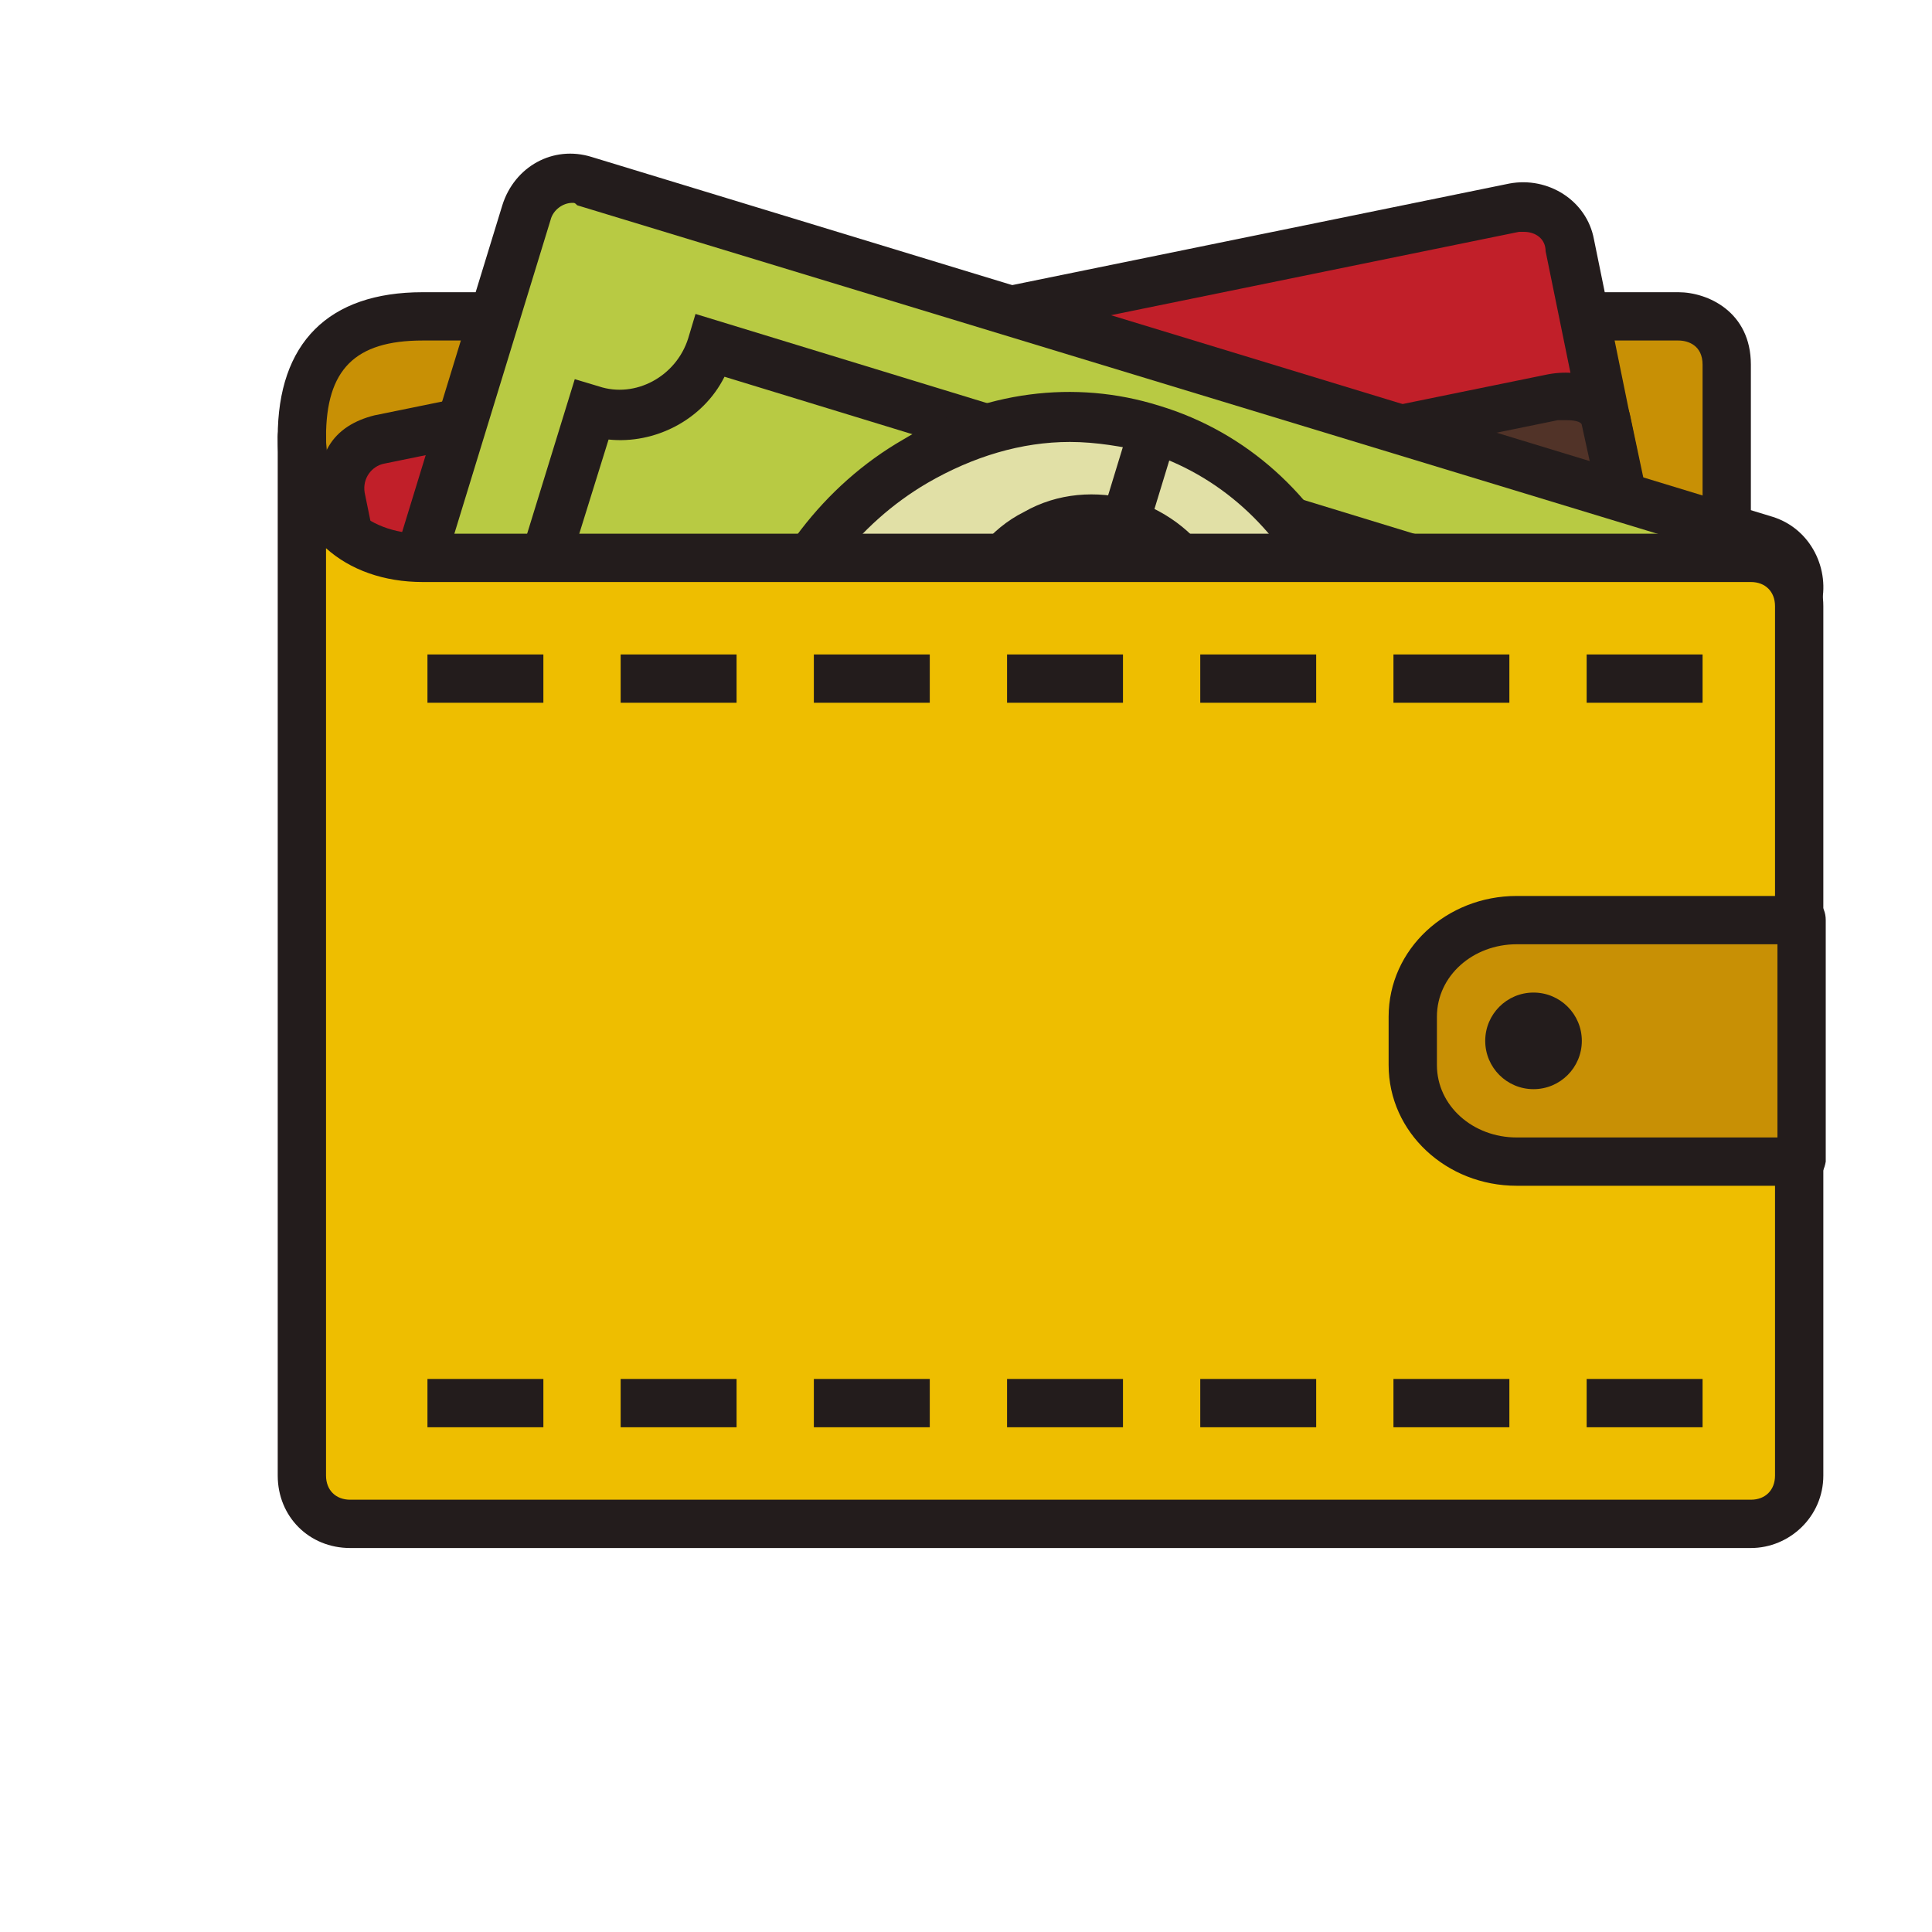
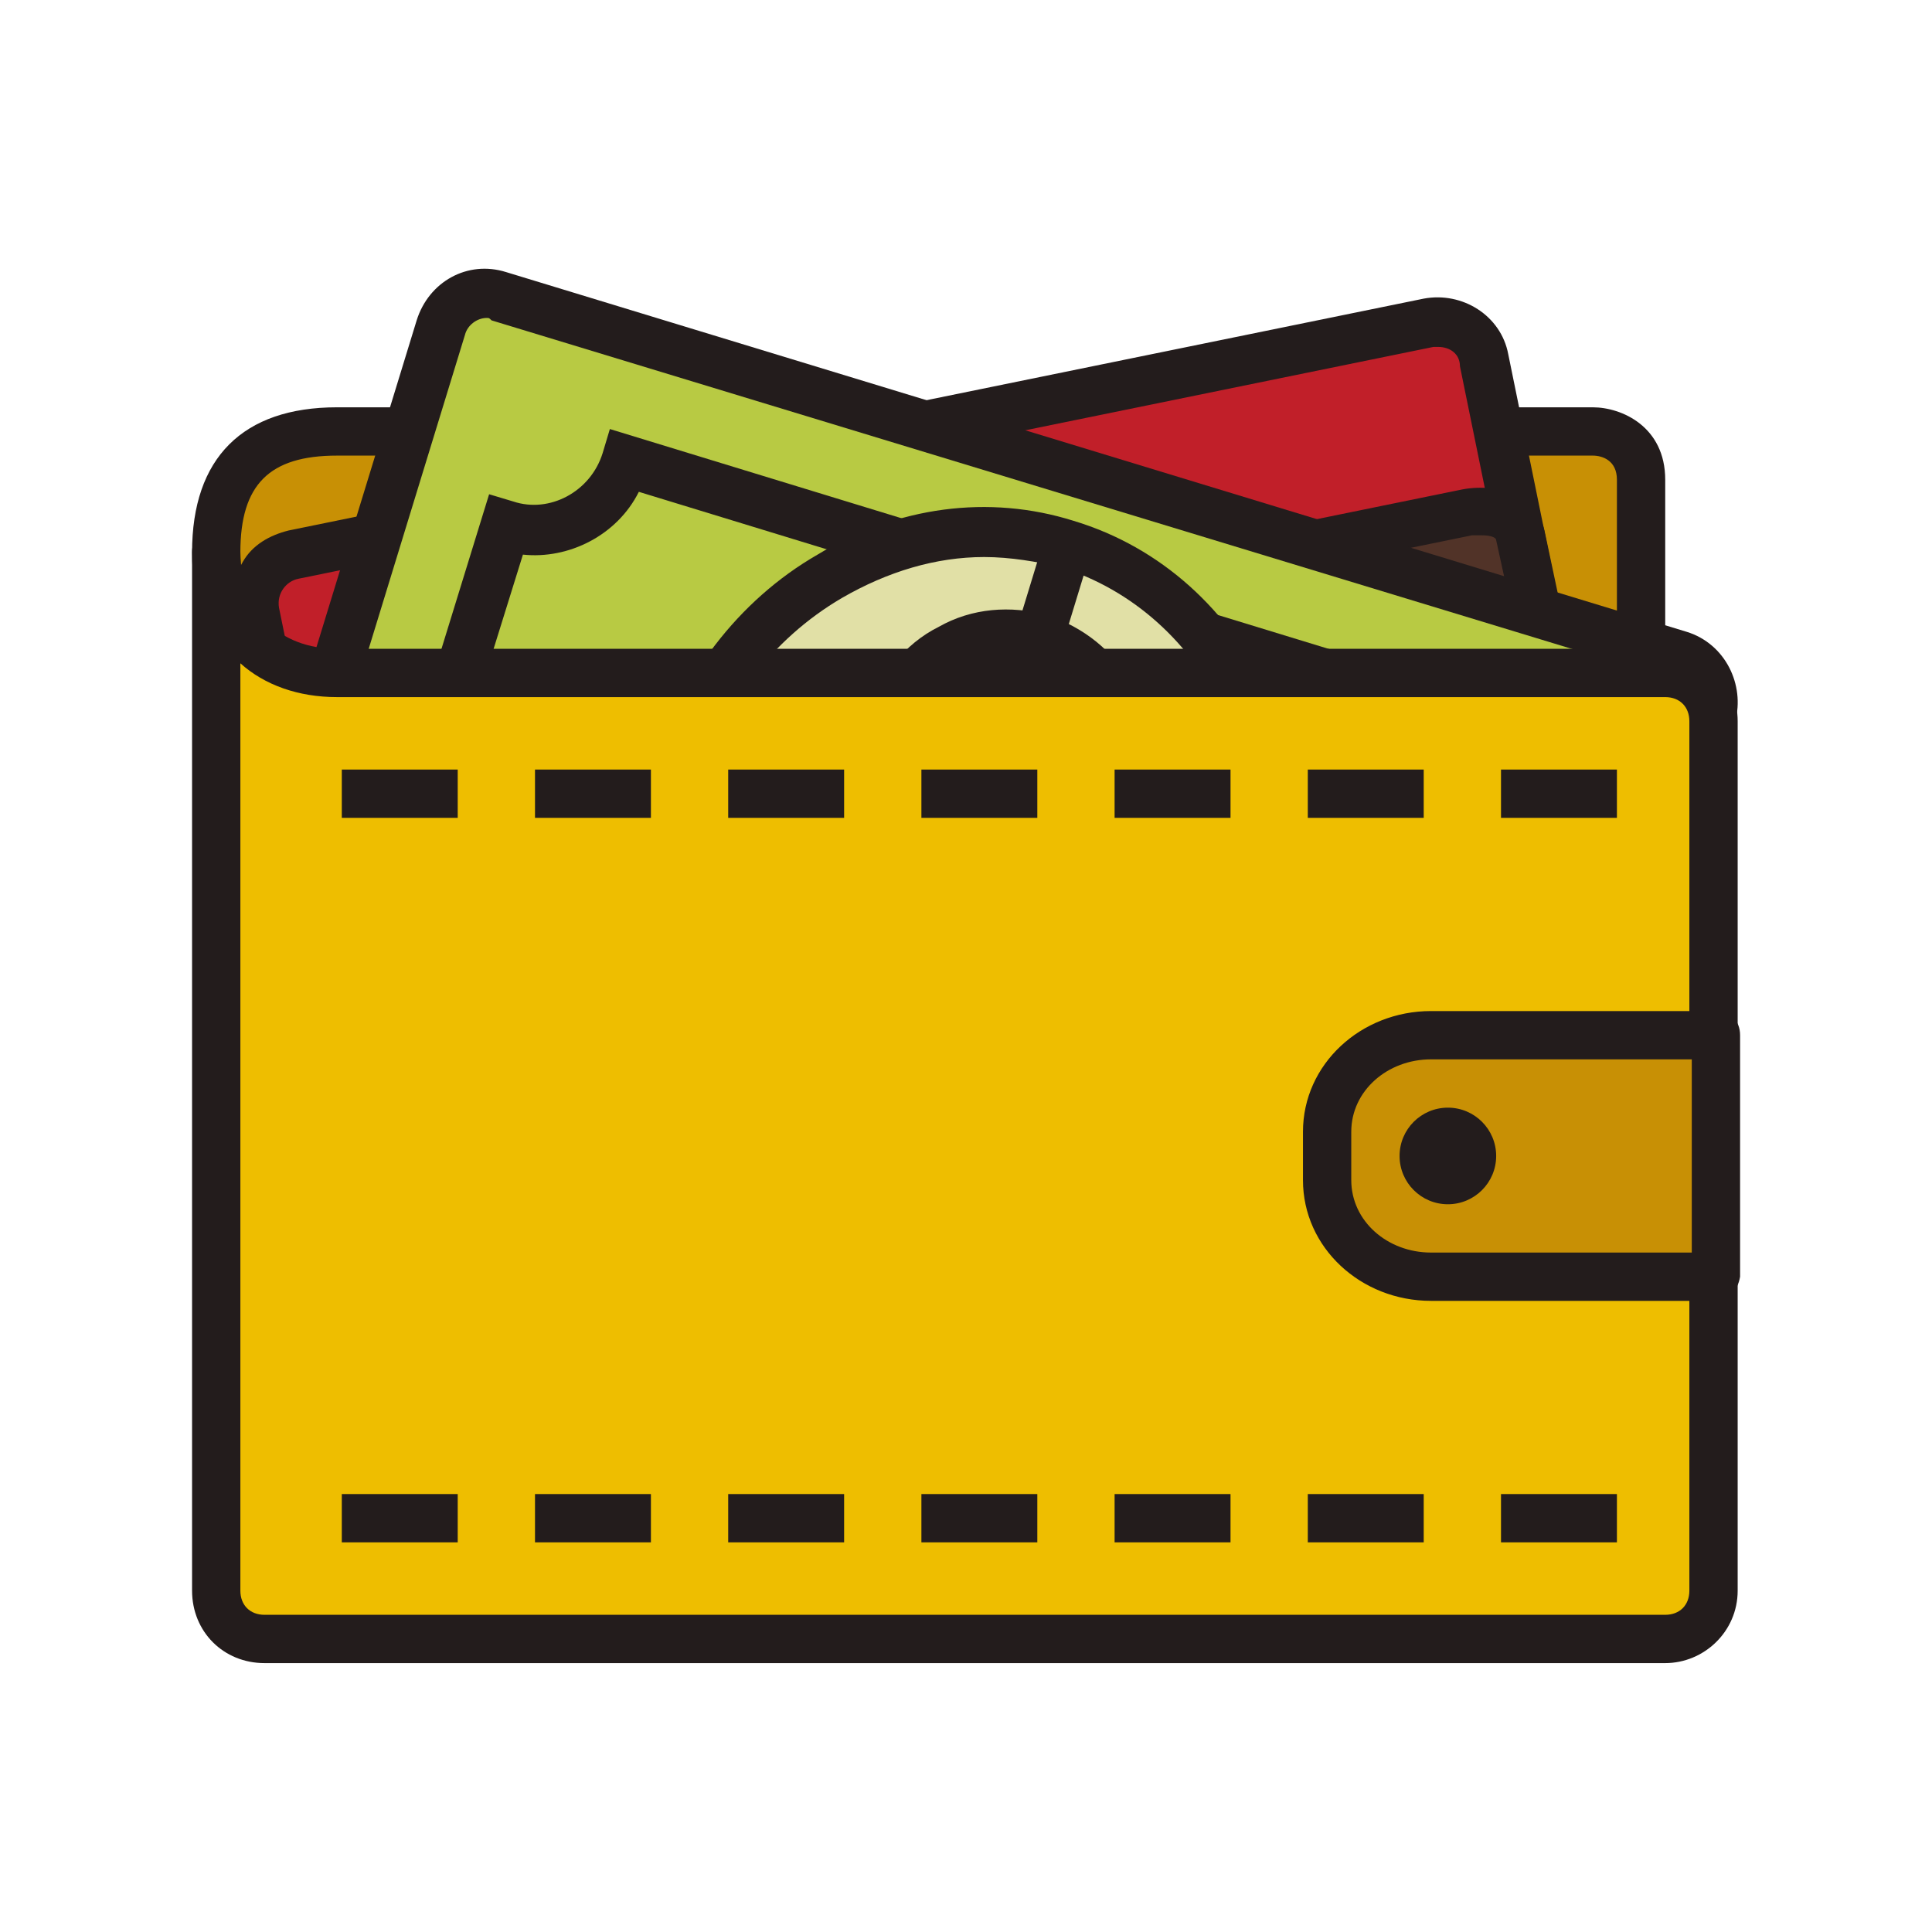
- <svg xmlns="http://www.w3.org/2000/svg" width="800px" height="800px" viewBox="0 0 1024 1024" class="icon" version="1.1" style="background-color:#1EB720">
+ <svg xmlns="http://www.w3.org/2000/svg" width="800px" height="800px" viewBox="45.4 -61 1024 1024" class="icon" version="1.1" style="background-color:#1EB720">
  <path d="M224 295.68c-42.24 0-64-21.76-64-64s21.76-64 64-64h665.6s25.6 0 25.6 25.6v102.4h-691.2z" fill="#C89005" />
  <path d="M915.2 308.48h-691.2c-49.92 0-76.8-26.88-76.8-76.8s26.88-76.8 76.8-76.8h665.6c15.36 0 38.4 10.24 38.4 38.4v102.4c0 7.68-6.4 12.8-12.8 12.8z m-25.6-128h-665.6c-35.84 0-51.2 15.36-51.2 51.2s15.36 51.2 51.2 51.2h678.4v-89.6c0-10.24-7.68-12.8-12.8-12.8z" fill="#231C1C" />
  <path d="M907.52 494.08c2.56 14.08-6.4 26.88-20.48 30.72l-601.6 122.88c-14.08 2.56-26.88-6.4-30.72-20.48l-74.24-363.52c-2.56-14.08 6.4-26.88 20.48-30.72l601.6-122.88c14.08-2.56 26.88 6.4 30.72 20.48l74.24 363.52z" fill="#C11F29" />
  <path d="M280.32 660.48c-17.92 0-33.28-12.8-37.12-30.72l-74.24-363.52c-2.56-10.24 0-20.48 5.12-29.44 5.12-8.96 14.08-14.08 24.32-16.64l601.6-122.88c20.48-3.84 40.96 8.96 44.8 29.44l74.24 363.52c3.84 20.48-8.96 40.96-29.44 44.8l-601.6 122.88c-2.56 2.56-5.12 2.56-7.68 2.56z m527.36-537.6h-2.56l-601.6 122.88c-6.4 1.28-11.52 7.68-10.24 15.36l74.24 363.52c1.28 6.4 7.68 11.52 15.36 10.24l601.6-122.88c3.84-1.28 6.4-2.56 7.68-5.12 1.28-2.56 2.56-6.4 1.28-10.24L819.2 133.12c0-6.4-5.12-10.24-11.52-10.24z" fill="#231C1C" />
  <path d="M860.16 263.68c1.28 8.96-7.68 19.2-21.76 21.76l-601.6 122.88c-14.08 2.56-26.88-2.56-28.16-11.52l-8.96-42.24c-1.28-8.96 7.68-19.2 21.76-21.76l601.6-122.88c14.08-2.56 26.88 2.56 28.16 11.52l8.96 42.24z" fill="#513328" />
  <path d="M229.12 422.4c-16.64 0-30.72-8.96-33.28-23.04l-8.96-40.96c-3.84-16.64 10.24-33.28 32-37.12l601.6-122.88c20.48-3.84 39.68 5.12 43.52 21.76l8.96 42.24c3.84 16.64-10.24 33.28-32 37.12l-601.6 122.88h-10.24z m601.6-199.68h-5.12l-601.6 122.88c-7.68 1.28-11.52 5.12-11.52 7.68l8.96 40.96c1.28 1.28 6.4 2.56 12.8 1.28l601.6-122.88c7.68-1.28 11.52-5.12 11.52-6.4l-8.96-40.96c0-1.28-2.56-2.56-7.68-2.56zM513.114 482.893l112.845-23.181 5.158 25.088-112.858 23.168zM448.077 548.275l263.322-54.08 5.146 25.088-263.322 54.08z" fill="#231C1C" />
  <path d="M839.68 686.08c-3.84 14.08-17.92 21.76-32 16.64L183.04 512c-12.8-3.84-20.48-17.92-16.64-32l112.64-367.36c3.84-14.08 17.92-21.76 32-16.64l625.92 190.72c12.8 3.84 20.48 17.92 16.64 32l-113.92 367.36z" fill="#B8CA43" />
  <path d="M815.36 718.08c-3.84 0-7.68 0-11.52-1.28L179.2 524.8c-10.24-2.56-17.92-10.24-23.04-19.2-5.12-8.96-5.12-19.2-2.56-29.44l112.64-367.36c6.4-20.48 26.88-32 47.36-25.6l625.92 190.72c20.48 6.4 30.72 28.16 25.6 47.36l-112.64 367.36c-2.56 10.24-8.96 17.92-17.92 23.04-6.4 3.84-12.8 6.4-19.2 6.4z m-512-610.56c-5.12 0-10.24 3.84-11.52 8.96L179.2 483.84c-1.28 3.84-1.28 6.4 1.28 10.24 1.28 2.56 3.84 5.12 7.68 6.4L812.8 691.2c2.56 1.28 6.4 0 8.96-1.28 2.56-1.28 5.12-3.84 6.4-7.68l112.64-367.36c2.56-6.4-1.28-14.08-7.68-15.36l-627.2-190.72c-1.28-1.28-1.28-1.28-2.56-1.28z" fill="#231C1C" />
  <path d="M806.4 582.4l60.16-195.84c-26.88-7.68-40.96-37.12-33.28-64L375.04 183.04c-7.68 26.88-37.12 42.24-62.72 34.56l-60.16 195.84c26.88 7.68 40.96 37.12 33.28 64L742.4 616.96c8.96-26.88 37.12-42.24 64-34.56z" fill="#B8CA43" />
  <path d="M751.36 632.32L270.08 485.12l3.84-12.8c2.56-10.24 2.56-20.48-2.56-29.44-5.12-8.96-12.8-15.36-21.76-17.92l-12.8-3.84 67.84-220.16 12.8 3.84c19.2 6.4 40.96-5.12 47.36-25.6l3.84-12.8 481.28 147.2-3.84 12.8c-2.56 10.24-2.56 20.48 2.56 29.44 5.12 8.96 12.8 15.36 21.76 17.92l12.8 3.84-67.84 220.16-12.8-3.84c-19.2-6.4-40.96 5.12-47.36 25.6l-3.84 12.8zM300.8 468.48l435.2 133.12c11.52-23.04 35.84-35.84 61.44-33.28l53.76-174.08c-10.24-6.4-19.2-15.36-25.6-25.6-6.4-11.52-7.68-23.04-6.4-35.84L384 199.68c-11.52 23.04-37.12 35.84-61.44 33.28L268.8 405.76c10.24 6.4 19.2 15.36 25.6 25.6 5.12 11.52 7.68 24.32 6.4 37.12z" fill="#231C1C" />
  <path d="M506.441 571.151a163.84 179.2 17.002 1 0 104.798-342.736 163.84 179.2 17.002 1 0-104.798 342.736Z" fill="#E1E0A6" />
  <path d="M550.4 590.08c-15.36 0-32-2.56-47.36-7.68-44.8-14.08-81.92-46.08-103.68-90.88-20.48-44.8-24.32-96-8.96-144.64 15.36-48.64 46.08-89.6 88.32-113.92 42.24-25.6 90.88-32 135.68-17.92 93.44 28.16 143.36 134.4 112.64 235.52-24.32 84.48-98.56 139.52-176.64 139.52z m16.64-355.84c-25.6 0-51.2 7.68-75.52 21.76-37.12 21.76-64 57.6-76.8 99.84s-10.24 87.04 7.68 125.44c17.92 38.4 48.64 65.28 87.04 76.8 79.36 24.32 166.4-26.88 193.28-115.2 26.88-88.32-16.64-179.2-96-203.52-11.52-2.56-25.6-5.12-39.68-5.12z" fill="#231C1C" />
  <path d="M494.246 567.411l104.653-342.784 24.486 7.475-104.653 342.784z" fill="#231C1C" />
  <path d="M540.16 537.6c-7.68 0-14.08-1.28-21.76-3.84-20.48-6.4-37.12-20.48-46.08-39.68-7.68-17.92-8.96-37.12-3.84-55.04l24.32 7.68c-3.84 12.8-2.56 25.6 2.56 37.12 6.4 12.8 16.64 23.04 30.72 26.88 26.88 7.68 55.04-7.68 62.72-34.56 7.68-26.88-6.4-55.04-33.28-64-39.68-12.8-62.72-55.04-49.92-96 6.4-19.2 19.2-35.84 37.12-44.8 17.92-10.24 38.4-11.52 57.6-6.4 19.2 6.4 35.84 19.2 44.8 37.12 8.96 17.92 11.52 38.4 5.12 58.88l-24.32-7.68c3.84-12.8 2.56-26.88-3.84-38.4-6.4-11.52-16.64-20.48-29.44-24.32-12.8-3.84-26.88-2.56-38.4 3.84-11.52 6.4-20.48 16.64-24.32 30.72-7.68 26.88 6.4 55.04 33.28 64 39.68 12.8 62.72 55.04 49.92 96-10.24 30.72-40.96 52.48-72.96 52.48z" fill="#231C1C" />
  <path d="M953.6 782.08c0 14.08-11.52 25.6-25.6 25.6h-742.4c-14.08 0-25.6-11.52-25.6-25.6v-550.4c0 38.4 25.6 64 64 64h704c14.08 0 25.6 11.52 25.6 25.6v460.8z" fill="#EEBE00" />
  <path d="M928 820.48h-742.4c-21.76 0-38.4-16.64-38.4-38.4v-550.4c0-7.68 5.12-12.8 12.8-12.8s12.8 5.12 12.8 12.8c0 30.72 20.48 51.2 51.2 51.2h704c21.76 0 38.4 16.64 38.4 38.4v460.8c0 21.76-17.92 38.4-38.4 38.4z m-755.2-529.92v491.52c0 7.68 5.12 12.8 12.8 12.8h742.4c7.68 0 12.8-5.12 12.8-12.8v-460.8c0-7.68-5.12-12.8-12.8-12.8h-704c-20.48 0-38.4-6.4-51.2-17.92z" fill="#231C1C" />
  <path d="M953.6 615.68H803.84c-30.72 0-55.04-23.04-55.04-51.2v-25.6c0-28.16 24.32-51.2 55.04-51.2h151.04v128z" fill="#C89005" />
  <path d="M953.6 628.48H803.84c-37.12 0-67.84-28.16-67.84-64v-25.6c0-35.84 30.72-64 67.84-64h151.04c7.68 0 12.8 5.12 12.8 12.8v128c-1.28 7.68-6.4 12.8-14.08 12.8z m-149.76-128c-23.04 0-42.24 16.64-42.24 38.4v25.6c0 21.76 19.2 38.4 42.24 38.4h138.24v-102.4H803.84z" fill="#231C1C" />
  <path d="M226.56 346.88h61.44v25.6h-61.44z" fill="#231C1C" />
  <path d="M328.96 346.88h61.44v25.6h-61.44z" fill="#231C1C" />
  <path d="M431.36 346.88h61.44v25.6h-61.44z" fill="#231C1C" />
  <path d="M533.76 346.88h61.44v25.6h-61.44z" fill="#231C1C" />
  <path d="M636.16 346.88h61.44v25.6h-61.44z" fill="#231C1C" />
  <path d="M738.56 346.88h61.44v25.6h-61.44z" fill="#231C1C" />
  <path d="M840.96 346.88h61.44v25.6h-61.44z" fill="#231C1C" />
  <path d="M226.56 730.88h61.44v25.6h-61.44z" fill="#231C1C" />
  <path d="M328.96 730.88h61.44v25.6h-61.44z" fill="#231C1C" />
  <path d="M431.36 730.88h61.44v25.6h-61.44z" fill="#231C1C" />
  <path d="M533.76 730.88h61.44v25.6h-61.44z" fill="#231C1C" />
  <path d="M636.16 730.88h61.44v25.6h-61.44z" fill="#231C1C" />
  <path d="M738.56 730.88h61.44v25.6h-61.44z" fill="#231C1C" />
  <path d="M840.96 730.88h61.44v25.6h-61.44z" fill="#231C1C" />
  <path d="M812.8 551.68m-25.6 0a25.6 25.6 0 1 0 51.2 0 25.6 25.6 0 1 0-51.2 0Z" fill="#231C1C" />
</svg>
